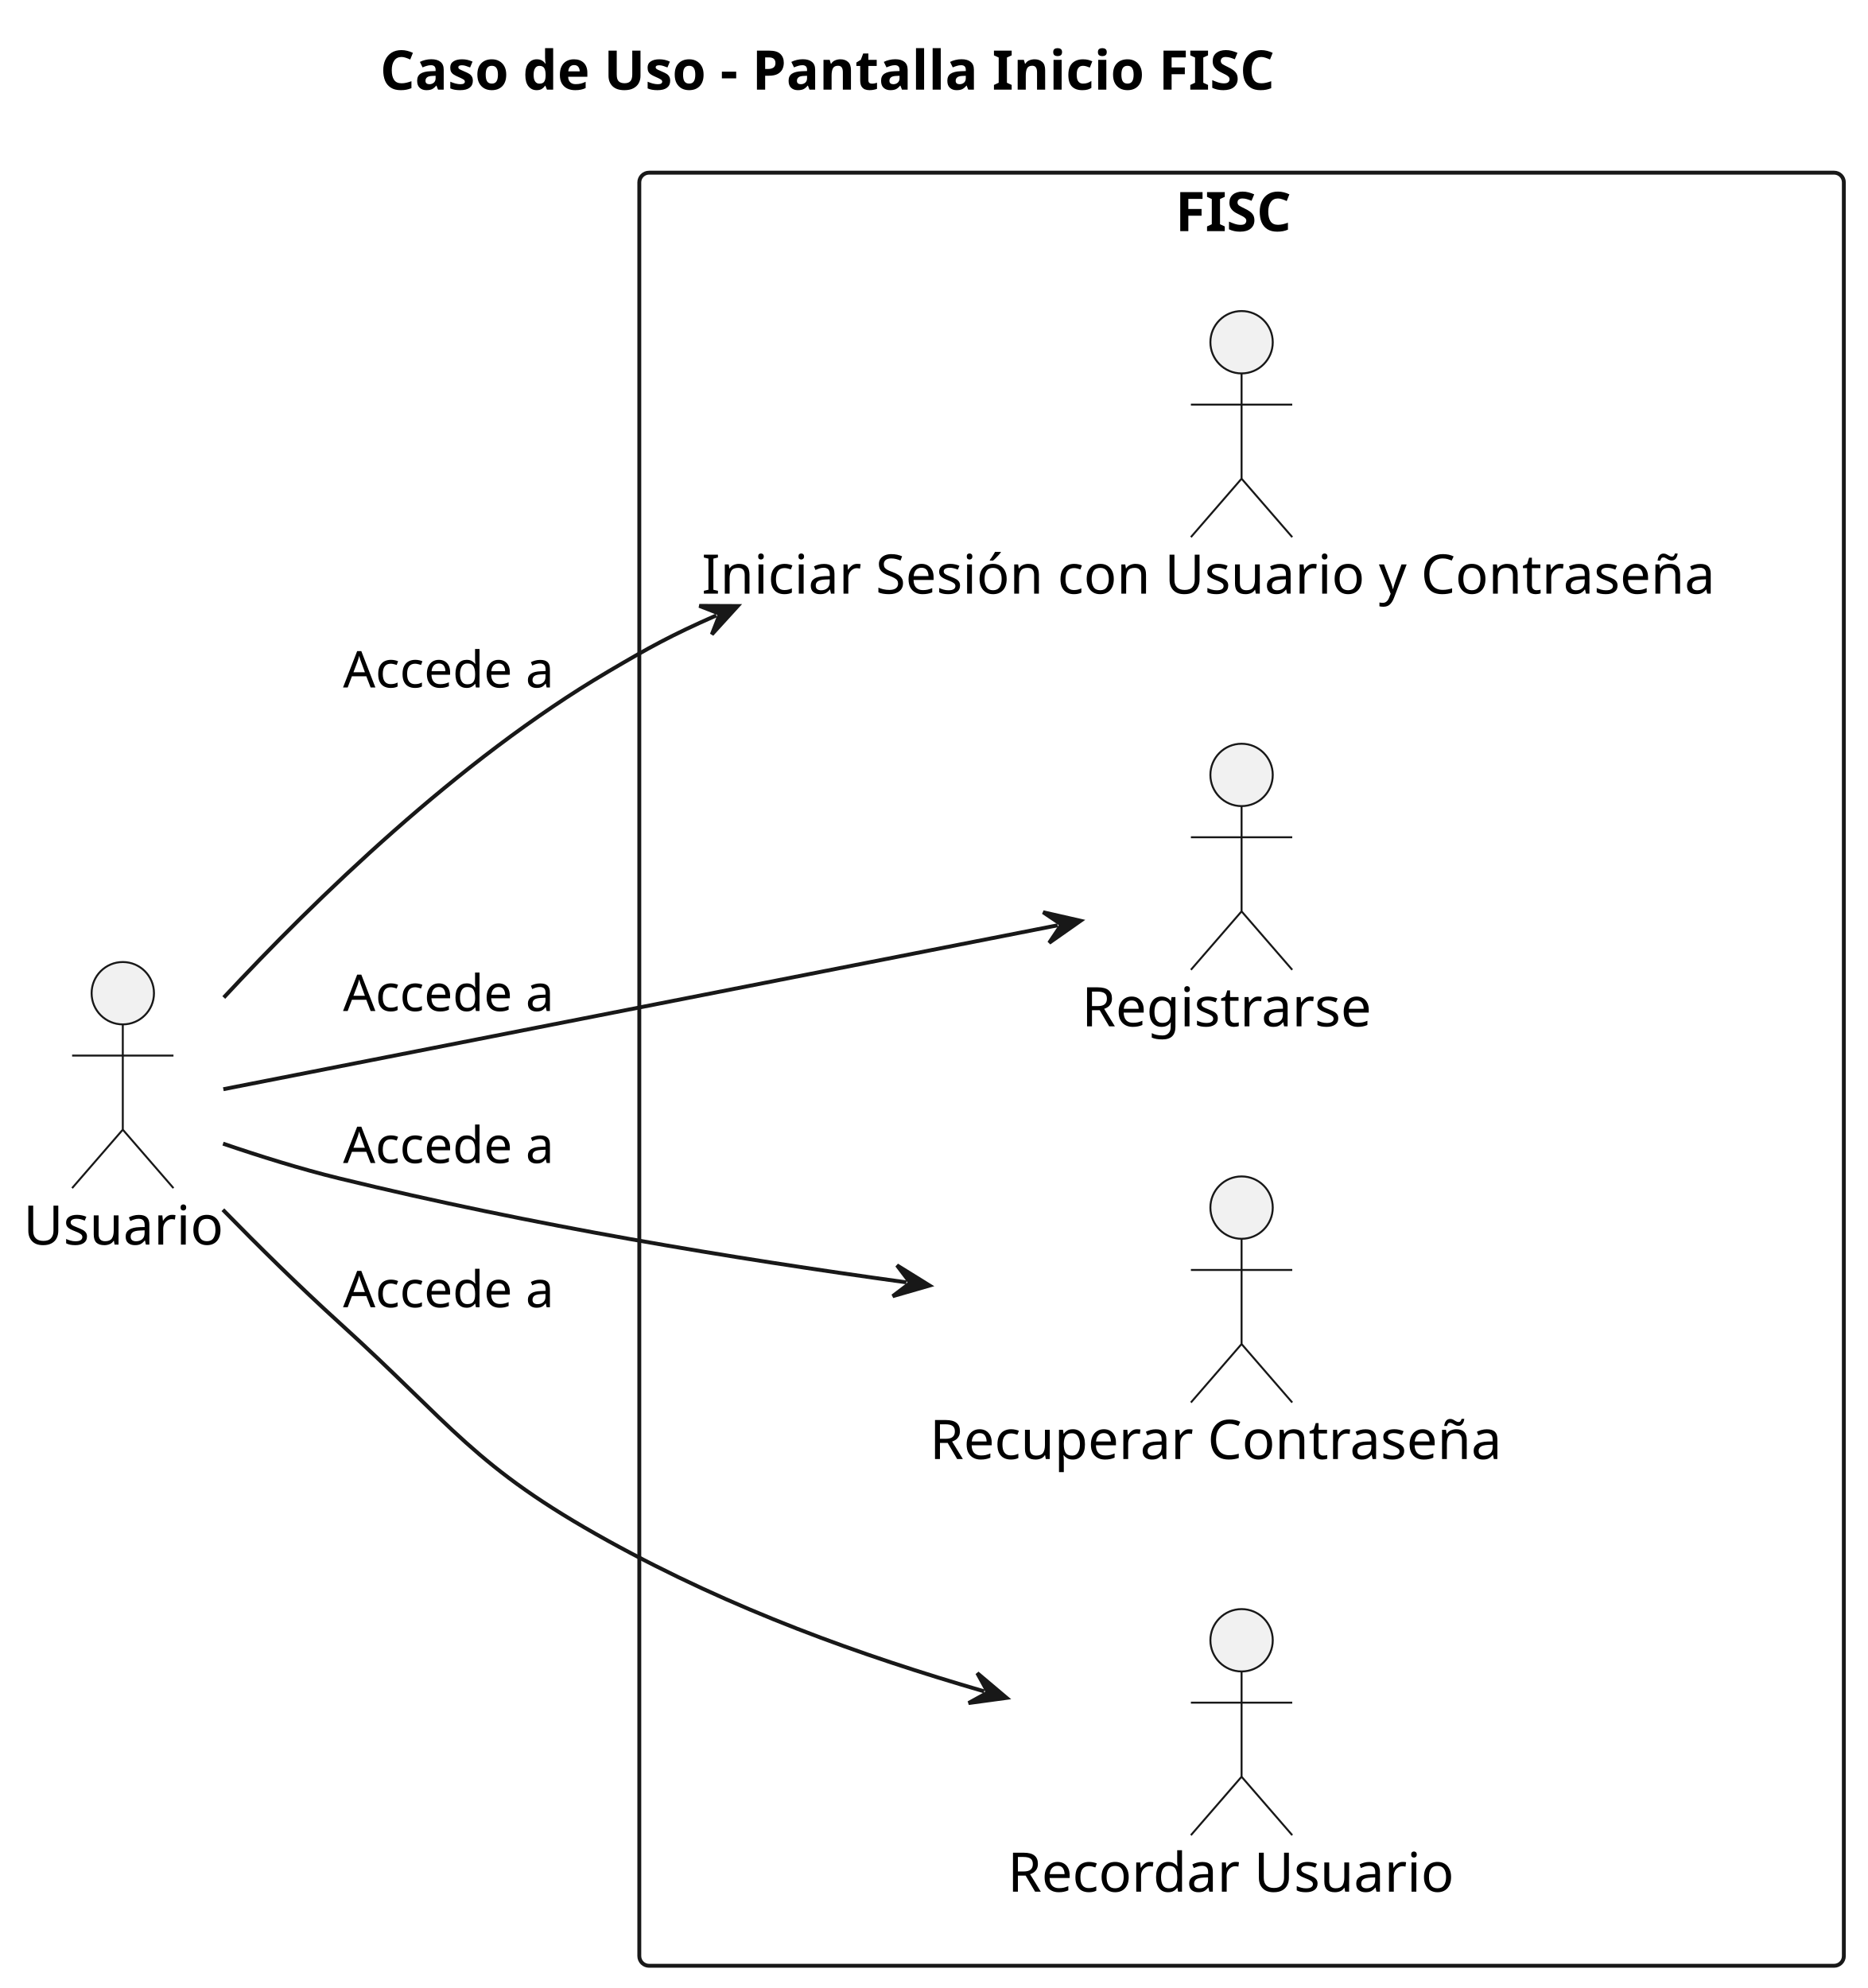
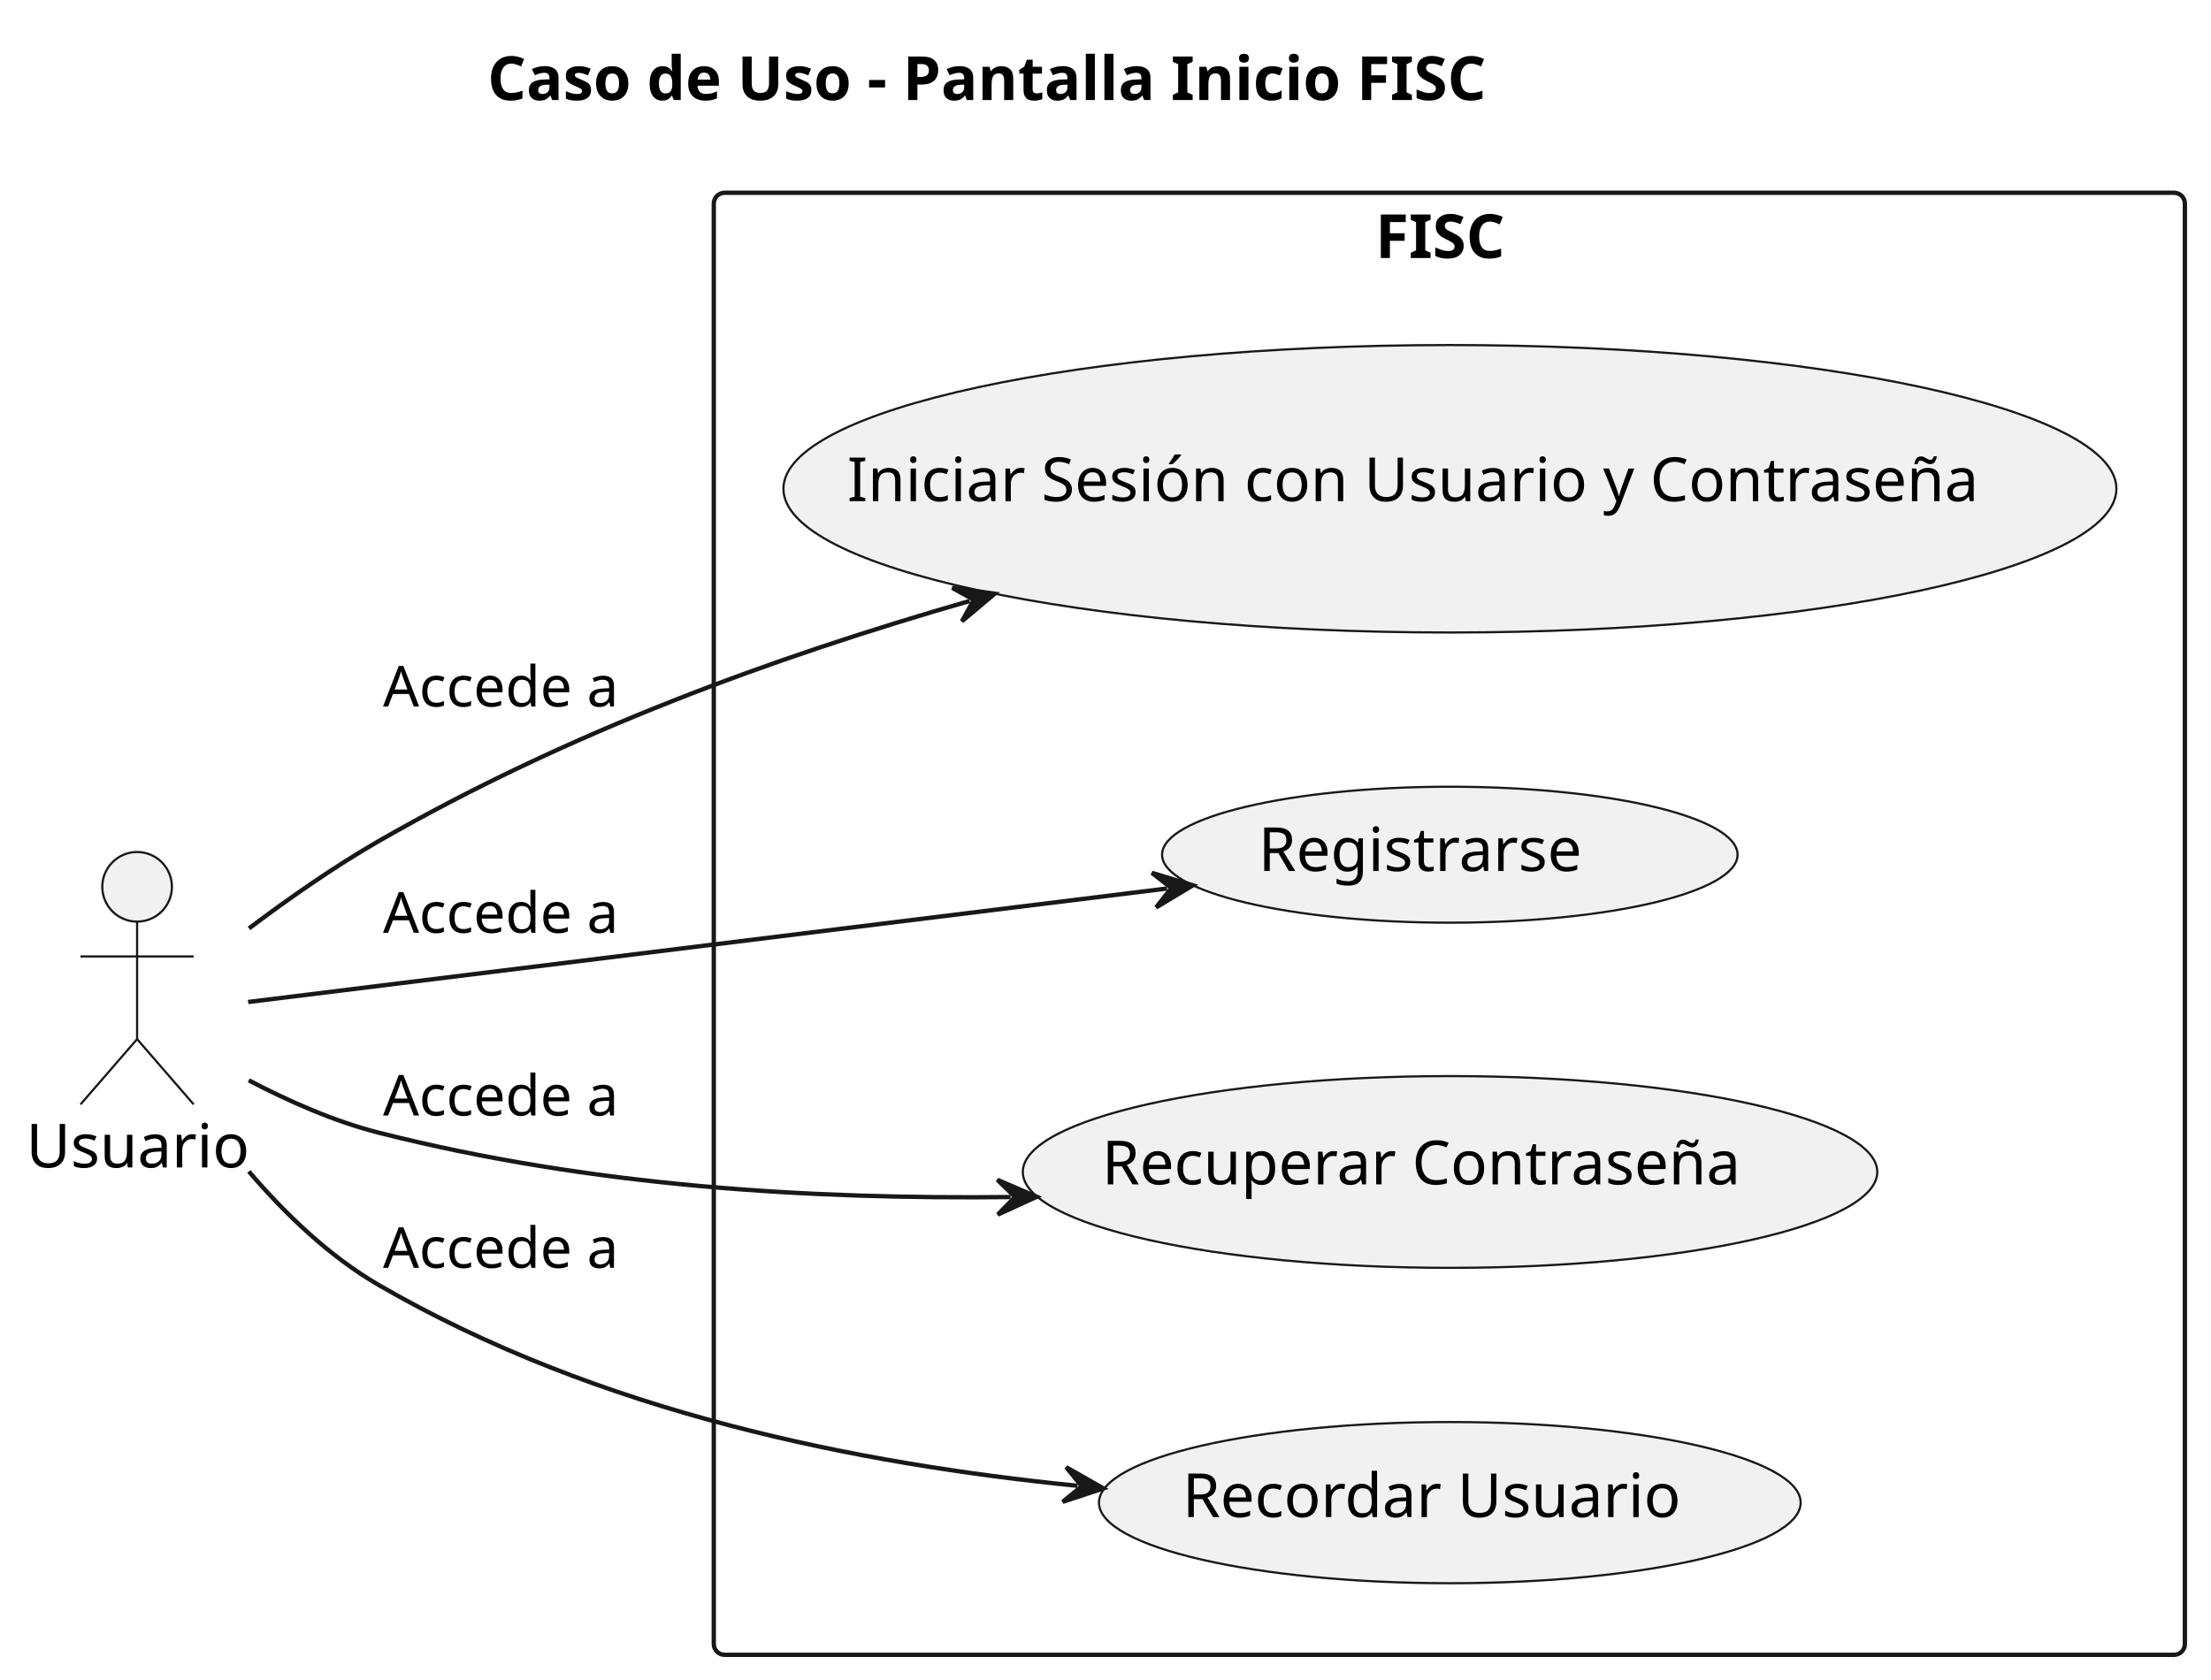
- <svg xmlns="http://www.w3.org/2000/svg" contentStyleType="text/css" height="510px" preserveAspectRatio="none" style="width:479px;height:510px;background:#FFFFFF;" version="1.1" viewBox="0 0 479 510" width="479px" zoomAndPan="magnify">
+ <svg xmlns="http://www.w3.org/2000/svg" contentStyleType="text/css" height="386px" preserveAspectRatio="none" style="width:508px;height:386px;background:#FFFFFF;" version="1.1" viewBox="0 0 508 386" width="508px" zoomAndPan="magnify">
  <defs />
  <g>
-     <text fill="#000000" font-family="sans-serif" font-size="14" font-weight="bold" lengthAdjust="spacing" textLength="270" x="97.5" y="22.995">Caso de Uso - Pantalla Inicio FISC</text>
+     <text fill="#000000" font-family="sans-serif" font-size="14" font-weight="bold" lengthAdjust="spacing" textLength="270" x="112" y="22.995">Caso de Uso - Pantalla Inicio FISC</text>
    <g id="cluster_FISC">
-       <rect fill="none" height="460" rx="2.5" ry="2.5" style="stroke:#181818;stroke-width:1.0;" width="309" x="164" y="44.297" />
-       <text fill="#000000" font-family="sans-serif" font-size="14" font-weight="bold" lengthAdjust="spacing" textLength="34" x="301.5" y="59.292">FISC</text>
+       <rect fill="none" height="336" rx="2.5" ry="2.5" style="stroke:#181818;stroke-width:1.0;" width="338" x="164" y="44.297" />
+       <text fill="#000000" font-family="sans-serif" font-size="14" font-weight="bold" lengthAdjust="spacing" textLength="34" x="316" y="59.292">FISC</text>
    </g>
-     <g id="elem_Iniciar Sesión con Usuario y Contraseña">
-       <ellipse cx="318.5" cy="87.797" fill="#F1F1F1" rx="8" ry="8" style="stroke:#181818;stroke-width:0.5;" />
-       <path d="M318.5,95.797 L318.5,122.797 M305.5,103.797 L331.5,103.797 M318.5,122.797 L305.5,137.797 M318.5,122.797 L331.5,137.797 " fill="none" style="stroke:#181818;stroke-width:0.5;" />
-       <text fill="#000000" font-family="sans-serif" font-size="14" lengthAdjust="spacing" textLength="277" x="180" y="152.292">Iniciar Sesión con Usuario y Contraseña</text>
+     <g id="elem_login">
+       <ellipse cx="333.134" cy="112.324" fill="#F1F1F1" rx="153.134" ry="33.027" style="stroke:#181818;stroke-width:0.5;" />
+       <text fill="#000000" font-family="sans-serif" font-size="14" lengthAdjust="spacing" textLength="277" x="194.634" y="115.17">Iniciar Sesión con Usuario y Contraseña</text>
    </g>
-     <g id="elem_Registrarse">
-       <ellipse cx="318.5" cy="198.797" fill="#F1F1F1" rx="8" ry="8" style="stroke:#181818;stroke-width:0.5;" />
-       <path d="M318.5,206.797 L318.5,233.797 M305.5,214.797 L331.5,214.797 M318.5,233.797 L305.5,248.797 M318.5,233.797 L331.5,248.797 " fill="none" style="stroke:#181818;stroke-width:0.5;" />
-       <text fill="#000000" font-family="sans-serif" font-size="14" lengthAdjust="spacing" textLength="82" x="277.5" y="263.292">Registrarse</text>
+     <g id="elem_registro">
+       <ellipse cx="333.113" cy="196.419" fill="#F1F1F1" rx="66.113" ry="15.623" style="stroke:#181818;stroke-width:0.5;" />
+       <text fill="#000000" font-family="sans-serif" font-size="14" lengthAdjust="spacing" textLength="82" x="289.113" y="200.167">Registrarse</text>
    </g>
-     <g id="elem_Recuperar Contraseña">
-       <ellipse cx="318.5" cy="309.797" fill="#F1F1F1" rx="8" ry="8" style="stroke:#181818;stroke-width:0.5;" />
-       <path d="M318.5,317.797 L318.5,344.797 M305.5,325.797 L331.5,325.797 M318.5,344.797 L305.5,359.797 M318.5,344.797 L331.5,359.797 " fill="none" style="stroke:#181818;stroke-width:0.5;" />
-       <text fill="#000000" font-family="sans-serif" font-size="14" lengthAdjust="spacing" textLength="160" x="238.5" y="374.292">Recuperar Contraseña</text>
+     <g id="elem_recuperar">
+       <ellipse cx="333.163" cy="269.329" fill="#F1F1F1" rx="98.163" ry="22.032" style="stroke:#181818;stroke-width:0.5;" />
+       <text fill="#000000" font-family="sans-serif" font-size="14" lengthAdjust="spacing" textLength="160" x="253.163" y="272.176">Recuperar Contraseña</text>
    </g>
-     <g id="elem_Recordar Usuario">
-       <ellipse cx="318.5" cy="420.797" fill="#F1F1F1" rx="8" ry="8" style="stroke:#181818;stroke-width:0.5;" />
-       <path d="M318.5,428.797 L318.5,455.797 M305.5,436.797 L331.5,436.797 M318.5,455.797 L305.5,470.797 M318.5,455.797 L331.5,470.797 " fill="none" style="stroke:#181818;stroke-width:0.5;" />
-       <text fill="#000000" font-family="sans-serif" font-size="14" lengthAdjust="spacing" textLength="120" x="258.5" y="485.292">Recordar Usuario</text>
+     <g id="elem_recordar">
+       <ellipse cx="333.111" cy="345.319" fill="#F1F1F1" rx="80.611" ry="18.522" style="stroke:#181818;stroke-width:0.5;" />
+       <text fill="#000000" font-family="sans-serif" font-size="14" lengthAdjust="spacing" textLength="120" x="271.673" y="348.632">Recordar Usuario</text>
    </g>
    <g id="elem_user">
-       <ellipse cx="31.5" cy="254.797" fill="#F1F1F1" rx="8" ry="8" style="stroke:#181818;stroke-width:0.5;" />
-       <path d="M31.5,262.797 L31.5,289.797 M18.5,270.797 L44.5,270.797 M31.5,289.797 L18.5,304.797 M31.5,289.797 L44.5,304.797 " fill="none" style="stroke:#181818;stroke-width:0.5;" />
-       <text fill="#000000" font-family="sans-serif" font-size="14" lengthAdjust="spacing" textLength="51" x="6" y="319.292">Usuario</text>
+       <ellipse cx="31.5" cy="203.797" fill="#F1F1F1" rx="8" ry="8" style="stroke:#181818;stroke-width:0.5;" />
+       <path d="M31.5,211.797 L31.5,238.797 M18.5,219.797 L44.5,219.797 M31.5,238.797 L18.5,253.797 M31.5,238.797 L44.5,253.797 " fill="none" style="stroke:#181818;stroke-width:0.5;" />
+       <text fill="#000000" font-family="sans-serif" font-size="14" lengthAdjust="spacing" textLength="51" x="6" y="268.292">Usuario</text>
    </g>
-     <g id="link_user_Iniciar Sesión con Usuario y Contraseña">
-       <path d="M57.404,255.901 C80.704,230.858 117.595,194.924 156,172.297 C166.463,166.132 172.223,162.944 183.746,157.884 " fill="none" id="user-to-Iniciar Sesión con Usuario y Contraseña" style="stroke:#181818;stroke-width:1.0;" />
-       <polygon fill="#181818" points="189.24,155.472,179.391,155.428,184.662,157.482,182.608,162.753,189.24,155.472" style="stroke:#181818;stroke-width:1.0;" />
-       <text fill="#000000" font-family="sans-serif" font-size="13" lengthAdjust="spacing" textLength="59" x="88" y="176.364">Accede a</text>
+     <g id="link_user_login">
+       <path d="M57.213,213.354 C66.282,206.528 76.824,199.145 87,193.297 C130.696,168.183 177.537,151.162 222.782,138.107 " fill="none" id="user-to-login" style="stroke:#181818;stroke-width:1.0;" />
+       <polygon fill="#181818" points="228.547,136.444,218.791,135.096,223.743,137.83,221.009,142.782,228.547,136.444" style="stroke:#181818;stroke-width:1.0;" />
+       <text fill="#000000" font-family="sans-serif" font-size="13" lengthAdjust="spacing" textLength="59" x="88" y="162.364">Accede a</text>
    </g>
-     <g id="link_user_Registrarse">
-       <path d="M57.293,279.425 C106.589,269.739 211.422,249.141 271.313,237.373 " fill="none" id="user-to-Registrarse" style="stroke:#181818;stroke-width:1.0;" />
-       <polygon fill="#181818" points="277.2,236.216,267.598,234.026,272.294,237.18,269.14,241.876,277.2,236.216" style="stroke:#181818;stroke-width:1.0;" />
-       <text fill="#000000" font-family="sans-serif" font-size="13" lengthAdjust="spacing" textLength="59" x="88" y="259.364">Accede a</text>
+     <g id="link_user_registro">
+       <path d="M57.009,230.269 C104.09,224.453 202.373,212.31 268.129,204.188 " fill="none" id="user-to-registro" style="stroke:#181818;stroke-width:1.0;" />
+       <polygon fill="#181818" points="274.084,203.452,264.661,200.585,269.122,204.065,265.642,208.525,274.084,203.452" style="stroke:#181818;stroke-width:1.0;" />
+       <text fill="#000000" font-family="sans-serif" font-size="13" lengthAdjust="spacing" textLength="59" x="88" y="214.364">Accede a</text>
    </g>
-     <g id="link_user_Recuperar Contraseña">
-       <path d="M57.218,293.388 C66.468,296.544 77.125,299.89 87,302.297 C136.812,314.438 187.734,322.795 232.52,328.972 " fill="none" id="user-to-Recuperar Contraseña" style="stroke:#181818;stroke-width:1.0;" />
-       <polygon fill="#181818" points="238.464,329.792,230.095,324.6,233.511,329.109,229.002,332.525,238.464,329.792" style="stroke:#181818;stroke-width:1.0;" />
-       <text fill="#000000" font-family="sans-serif" font-size="13" lengthAdjust="spacing" textLength="59" x="88" y="298.364">Accede a</text>
+     <g id="link_user_recuperar">
+       <path d="M57.147,248.265 C66.21,253.014 76.765,257.702 87,260.297 C135.89,272.695 186.014,275.61 232.2,275.094 " fill="none" id="user-to-recuperar" style="stroke:#181818;stroke-width:1.0;" />
+       <polygon fill="#181818" points="238.2,275.027,229.156,271.128,233.2,275.083,229.245,279.127,238.2,275.027" style="stroke:#181818;stroke-width:1.0;" />
+       <text fill="#000000" font-family="sans-serif" font-size="13" lengthAdjust="spacing" textLength="59" x="88" y="256.364">Accede a</text>
    </g>
-     <g id="link_user_Recordar Usuario">
-       <path d="M57.176,310.347 C66.33,319.7 76.936,330.184 87,339.297 C116.276,365.808 121.435,376.189 156,395.297 C188.014,412.995 220.963,424.743 252.46,433.896 " fill="none" id="user-to-Recordar Usuario" style="stroke:#181818;stroke-width:1.0;" />
-       <polygon fill="#181818" points="258.222,435.57,250.696,429.218,253.421,434.175,248.463,436.9,258.222,435.57" style="stroke:#181818;stroke-width:1.0;" />
-       <text fill="#000000" font-family="sans-serif" font-size="13" lengthAdjust="spacing" textLength="59" x="88" y="335.364">Accede a</text>
+     <g id="link_user_recordar">
+       <path d="M57.176,269.211 C65.57,279.029 75.718,288.755 87,295.297 C137.698,324.696 197.088,336.395 247.547,341.451 " fill="none" id="user-to-recordar" style="stroke:#181818;stroke-width:1.0;" />
+       <polygon fill="#181818" points="253.517,342.049,244.961,337.172,248.542,341.551,244.163,345.132,253.517,342.049" style="stroke:#181818;stroke-width:1.0;" />
+       <text fill="#000000" font-family="sans-serif" font-size="13" lengthAdjust="spacing" textLength="59" x="88" y="291.364">Accede a</text>
    </g>
  </g>
</svg>
